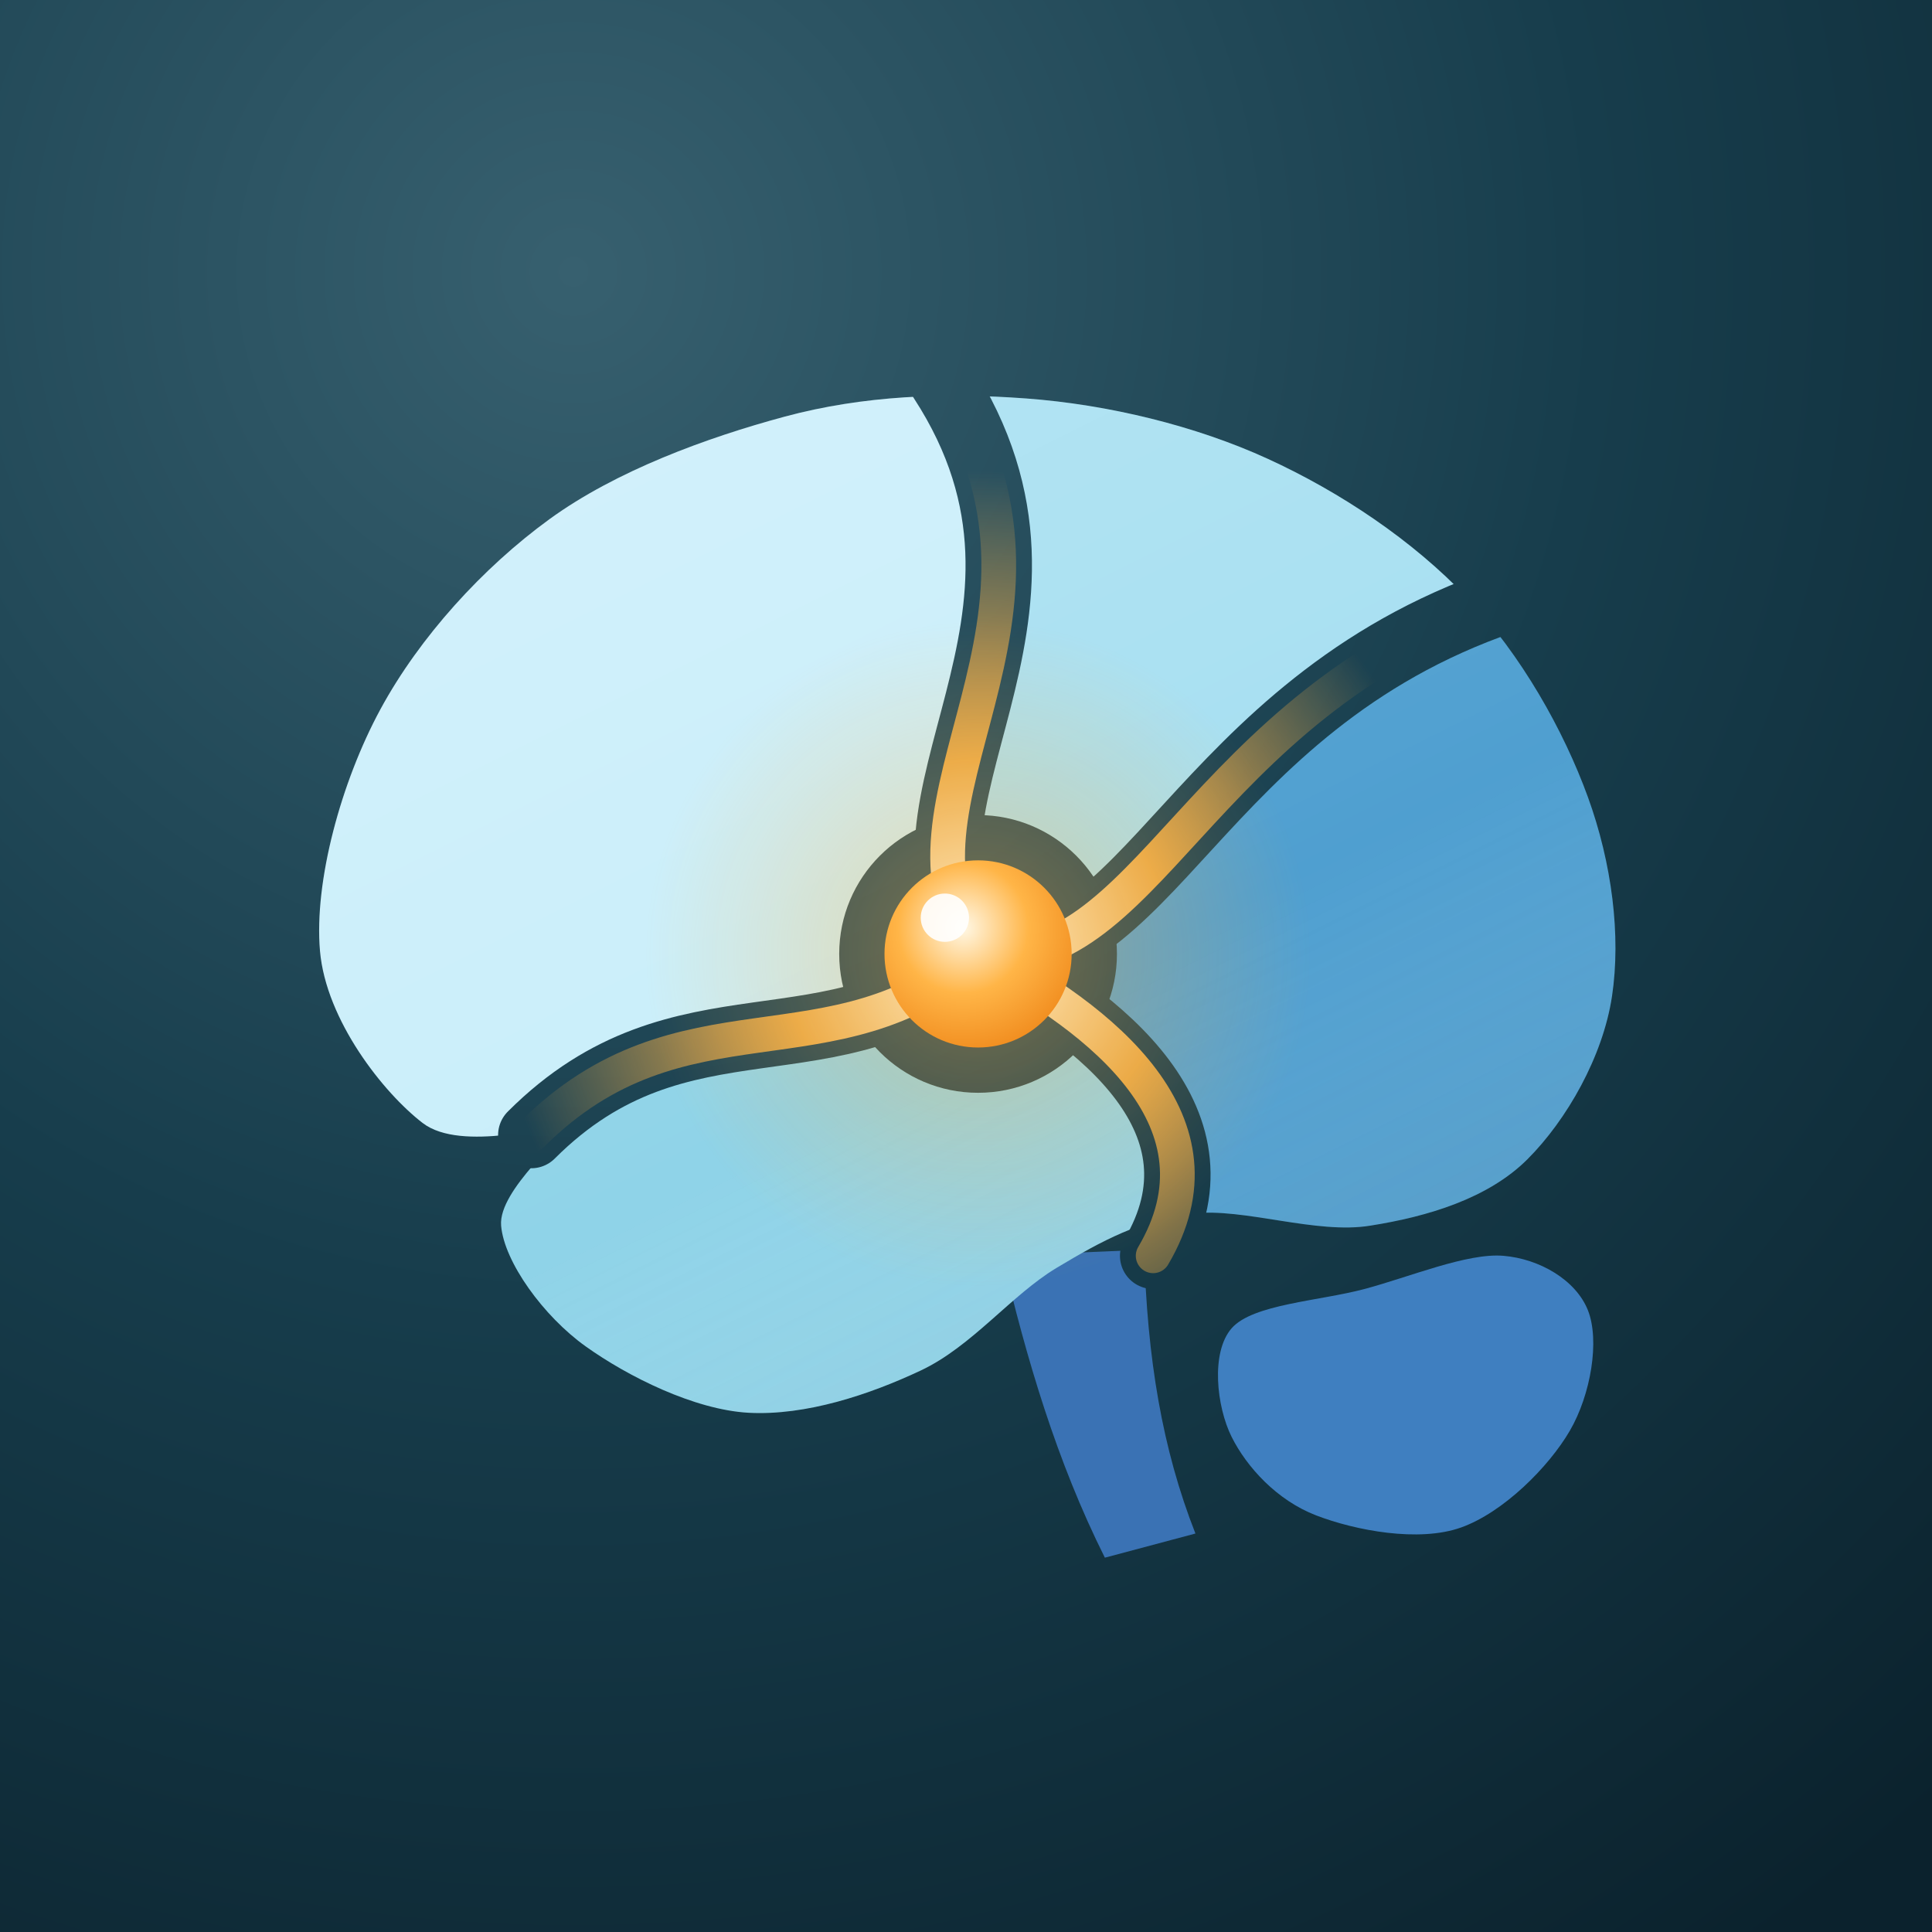
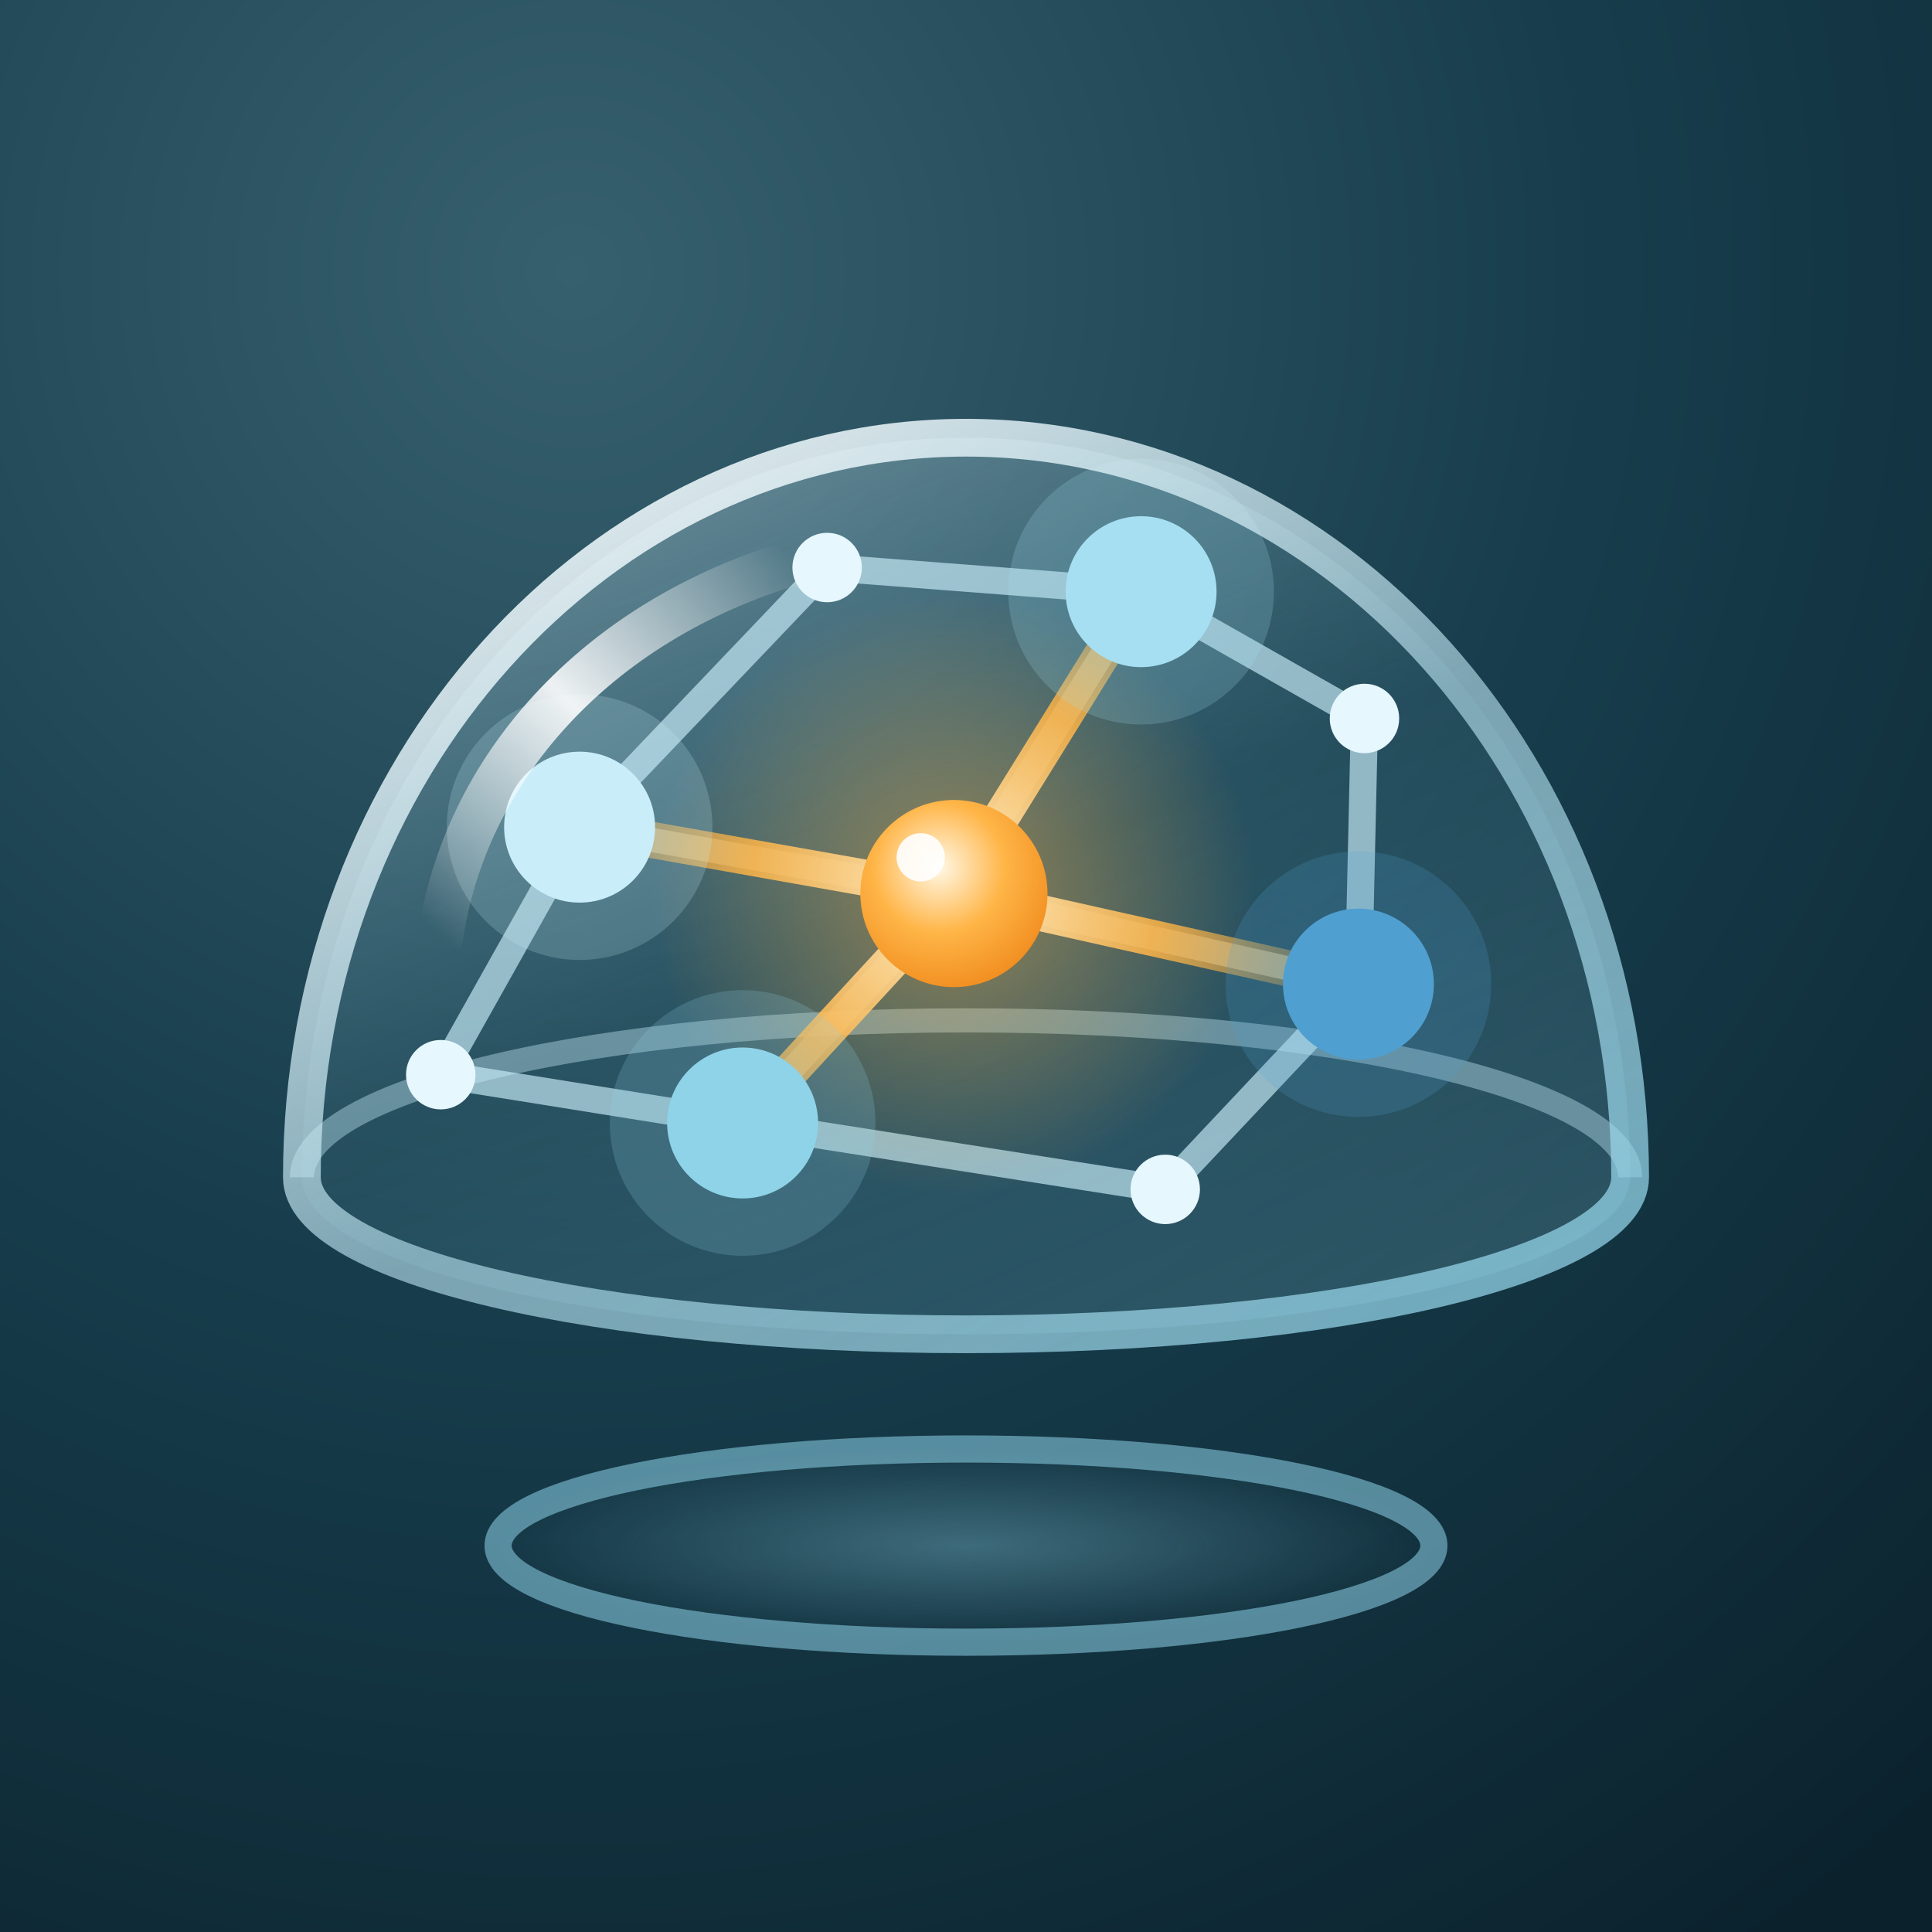
<svg xmlns="http://www.w3.org/2000/svg" width="64" height="64" viewBox="0 0 64 64">
  <defs>
    <radialGradient id="ground" gradientUnits="userSpaceOnUse" cx="19" cy="9" r="68">
      <stop offset="0" stop-color="#37606f" />
      <stop offset="0.5" stop-color="#173d4c" />
      <stop offset="1" stop-color="#0b222d" />
    </radialGradient>
-     <linearGradient id="sheen" x1="0.2" y1="0" x2="0.7" y2="1">
-       <stop offset="0" stop-color="#fff" stop-opacity="0.26" />
-       <stop offset="0.55" stop-color="#fff" stop-opacity="0" />
-       <stop offset="1" stop-color="#04131b" stop-opacity="0.3" />
+     <linearGradient id="glass" x1="0.18" y1="0.02" x2="0.78" y2="1">
+       <stop offset="0" stop-color="#dff4fb" stop-opacity="0.34" />
+       <stop offset="0.5" stop-color="#8fd3e8" stop-opacity="0.09" />
+       <stop offset="1" stop-color="#8fd3e8" stop-opacity="0.2" />
    </linearGradient>
+     <linearGradient id="edge" x1="0.1" y1="0" x2="0.9" y2="1">
+       <stop offset="0" stop-color="#fff" stop-opacity="0.95" />
+       <stop offset="0.55" stop-color="#bfe8f5" stop-opacity="0.6" />
+       <stop offset="1" stop-color="#8fd3e8" stop-opacity="0.75" />
+     </linearGradient>
+     <linearGradient id="shine" gradientUnits="userSpaceOnUse" x1="14.6" y1="31" x2="26.4" y2="18.6">
+       <stop offset="0" stop-color="#fff" stop-opacity="0" />
+       <stop offset="0.5" stop-color="#fff" stop-opacity="0.9" />
+       <stop offset="1" stop-color="#fff" stop-opacity="0" />
+     </linearGradient>
+     <radialGradient id="pool">
+       <stop offset="0" stop-color="#8fd3e8" stop-opacity="0.34" />
+       <stop offset="1" stop-color="#8fd3e8" stop-opacity="0" />
+     </radialGradient>
    <radialGradient id="stone" cx="0.42" cy="0.36" r="0.7">
      <stop offset="0" stop-color="#fff8e6" />
      <stop offset="0.5" stop-color="#ffb547" />
      <stop offset="1" stop-color="#f08a1c" />
    </radialGradient>
    <radialGradient id="glow">
-       <stop offset="0" stop-color="#ffb547" stop-opacity="0.42" />
+       <stop offset="0" stop-color="#ffb547" stop-opacity="0.5" />
      <stop offset="1" stop-color="#ffb547" stop-opacity="0" />
    </radialGradient>
-     <radialGradient id="seam" gradientUnits="userSpaceOnUse" cx="32.4" cy="31.6" r="16">
+     <radialGradient id="seam" gradientUnits="userSpaceOnUse" cx="31.6" cy="29.6" r="15">
      <stop offset="0" stop-color="#fff1cf" />
-       <stop offset="0.4" stop-color="#ffb547" stop-opacity="0.9" />
+       <stop offset="0.45" stop-color="#ffb547" stop-opacity="0.85" />
      <stop offset="1" stop-color="#ffb547" stop-opacity="0" />
    </radialGradient>
-     <clipPath id="cerebrum">
-       <path d="M10.6 31.5C10.4 29.2 11.3 25.9 12.6 23.5C13.9 21.1 16 18.8 18.2 17.2C20.4 15.6 23.4 14.5 26 13.8C28.6 13.1 31.3 13 34 13.2C36.7 13.4 39.6 14.1 42 15.2C44.4 16.3 46.8 17.9 48.6 19.8C50.4 21.7 51.8 24.2 52.6 26.4C53.4 28.6 53.7 31 53.4 33C53.1 35 51.9 37.1 50.6 38.4C49.3 39.7 47.3 40.3 45.4 40.6C43.6 40.9 41.2 40 39.5 40.2C37.8 40.4 36.5 41.1 35 42C33.5 42.9 32.2 44.6 30.5 45.4C28.8 46.2 26.7 46.9 24.8 46.8C23 46.7 20.8 45.6 19.4 44.6C18 43.6 16.7 41.8 16.6 40.6C16.5 39.4 18.8 37.6 18.6 37.4C18.4 37.2 15.3 38.2 14 37.2C12.7 36.2 10.8 33.8 10.6 31.5Z" />
-     </clipPath>
  </defs>
  <rect width="64" height="64" fill="url(#ground)" />
-   <path d="M33.2 41.6C34 45 35 48.4 36.6 51.6L39.6 50.8C38.5 48 38 45 37.9 41.4Z" fill="#3a72b4" />
-   <path d="M40.8 44C41.5 43.2 43.7 43.1 45.2 42.7C46.7 42.3 48.6 41.5 49.8 41.6C51 41.7 52.2 42.4 52.6 43.4C53 44.4 52.7 46.2 52 47.4C51.3 48.6 49.8 50.1 48.4 50.6C47 51.1 44.9 50.7 43.6 50.2C42.3 49.7 41.3 48.6 40.8 47.6C40.3 46.6 40.1 44.8 40.8 44Z" fill="#3f7fc0" />
-   <g clip-path="url(#cerebrum)">
-     <path d="M32.4 31.6C28.8 26.6 36.4 20.6 31.2 12.6L28 -32L86 -4L49.8 19.9C39.6 23.4 38 32.4 32.4 31.6Z" fill="#a6dff1" />
-     <path d="M32.4 31.6C38 32.4 39.6 23.4 49.8 19.9L86 -4L95 46L65 87L38.2 41.6C40.8 37.2 36.6 33.8 32.4 31.6Z" fill="#4f9fd0" />
-     <path d="M32.4 31.6C36.6 33.8 40.8 37.2 38.2 41.6L65 87L12 92L-27 56L17.6 37.6C22.6 32.6 27.6 35.8 32.4 31.6Z" fill="#8fd3e8" />
-     <path d="M32.4 31.6C27.6 35.8 22.6 32.6 17.6 37.6L-27 56L-22 -2L28 -32L31.2 12.6C36.4 20.6 28.8 26.6 32.4 31.6Z" fill="#c9eefa" />
-     <rect width="64" height="64" fill="url(#sheen)" />
-   </g>
-   <path d="M32.4 31.6C28.8 26.6 36.4 20.6 31.2 12.6M32.4 31.6C38 32.4 39.6 23.4 49.8 19.9M32.4 31.6C36.6 33.8 40.8 37.2 38.2 41.6M32.4 31.6C27.6 35.8 22.6 32.6 17.6 37.6" fill="none" stroke="url(#ground)" stroke-width="2.2" stroke-linecap="round" />
-   <circle cx="32.4" cy="31.6" r="4.6" fill="url(#ground)" />
-   <circle cx="32.4" cy="31.6" r="11" fill="url(#glow)" />
-   <path d="M32.4 31.6C28.8 26.6 36.4 20.6 31.2 12.6M32.4 31.6C38 32.4 39.6 23.4 49.8 19.9M32.4 31.6C36.6 33.8 40.8 37.2 38.2 41.6M32.4 31.6C27.6 35.8 22.6 32.6 17.6 37.6" fill="none" stroke="url(#seam)" stroke-width="1.15" stroke-linecap="round" />
-   <circle cx="32.4" cy="31.6" r="3.1" fill="url(#stone)" />
-   <circle cx="31.3" cy="30.4" r="0.8" fill="#fff" opacity="0.9" />
+   <path d="M16.5 51.2C16.5 49.4 23.4 48 32 48C40.6 48 47.5 49.4 47.5 51.2C47.5 53 40.6 54.4 32 54.4C23.4 54.4 16.5 53 16.5 51.2Z" fill="url(#pool)" stroke="#8fd3e8" stroke-opacity="0.55" stroke-width="0.9" />
+   <path d="M10 39C10 25.5 19.8 14.5 32 14.5C44.2 14.5 54 25.5 54 39C54 41.9 44.2 44.2 32 44.2C19.8 44.2 10 41.9 10 39Z" fill="url(#glass)" />
+   <path d="M54 39C54 36.1 44.2 33.8 32 33.8C19.8 33.8 10 36.1 10 39" fill="none" stroke="#c9eefa" stroke-opacity="0.4" stroke-width="0.8" />
+   <path d="M19.2 27.4L27.4 18.8M27.4 18.8L37.8 19.6M24.6 37.2L38.6 39.4M38.6 39.4L45 32.6M19.2 27.4L14.6 35.6M14.6 35.6L24.6 37.2M37.8 19.6L45.2 23.8M45.2 23.8L45 32.6" fill="none" stroke="#c9eefa" stroke-opacity="0.66" stroke-width="0.9" stroke-linecap="round" />
+   <path d="M31.6 29.6L19.2 27.4M31.6 29.6L37.8 19.6M31.6 29.6L24.6 37.2M31.6 29.6L45 32.6" fill="none" stroke="#c9eefa" stroke-opacity="0.5" stroke-width="0.8" stroke-linecap="round" />
+   <circle cx="31.6" cy="29.6" r="10" fill="url(#glow)" />
+   <path d="M31.6 29.6L19.2 27.4M31.6 29.6L37.8 19.6M31.6 29.6L24.6 37.2M31.6 29.6L45 32.6" fill="none" stroke="url(#seam)" stroke-width="1.2" stroke-linecap="round" />
+   <circle cx="27.4" cy="18.8" r="1.15" fill="#e6f7fd" />
+   <circle cx="38.6" cy="39.4" r="1.15" fill="#e6f7fd" />
+   <circle cx="14.6" cy="35.6" r="1.15" fill="#e6f7fd" />
+   <circle cx="45.2" cy="23.8" r="1.15" fill="#e6f7fd" />
+   <circle cx="19.2" cy="27.4" r="4.4" fill="#c9eefa" opacity="0.2" />
+   <circle cx="19.2" cy="27.4" r="2.5" fill="#c9eefa" />
+   <circle cx="37.8" cy="19.6" r="4.4" fill="#a6dff1" opacity="0.2" />
+   <circle cx="37.8" cy="19.6" r="2.5" fill="#a6dff1" />
+   <circle cx="24.6" cy="37.2" r="4.4" fill="#8fd3e8" opacity="0.2" />
+   <circle cx="24.6" cy="37.2" r="2.5" fill="#8fd3e8" />
+   <circle cx="45" cy="32.6" r="4.4" fill="#4f9fd0" opacity="0.2" />
+   <circle cx="45" cy="32.6" r="2.5" fill="#4f9fd0" />
+   <circle cx="31.6" cy="29.6" r="3.1" fill="url(#stone)" />
+   <circle cx="30.5" cy="28.4" r="0.8" fill="#fff" opacity="0.9" />
+   <path d="M10 39C10 25.5 19.8 14.5 32 14.5C44.2 14.5 54 25.5 54 39C54 41.9 44.2 44.2 32 44.2C19.8 44.2 10 41.9 10 39Z" fill="none" stroke="url(#edge)" stroke-width="1.25" stroke-linejoin="round" />
+   <path d="M14.6 31C15.4 25.6 19.6 20.6 26.4 18.6" fill="none" stroke="url(#shine)" stroke-width="1.5" stroke-linecap="round" />
</svg>
